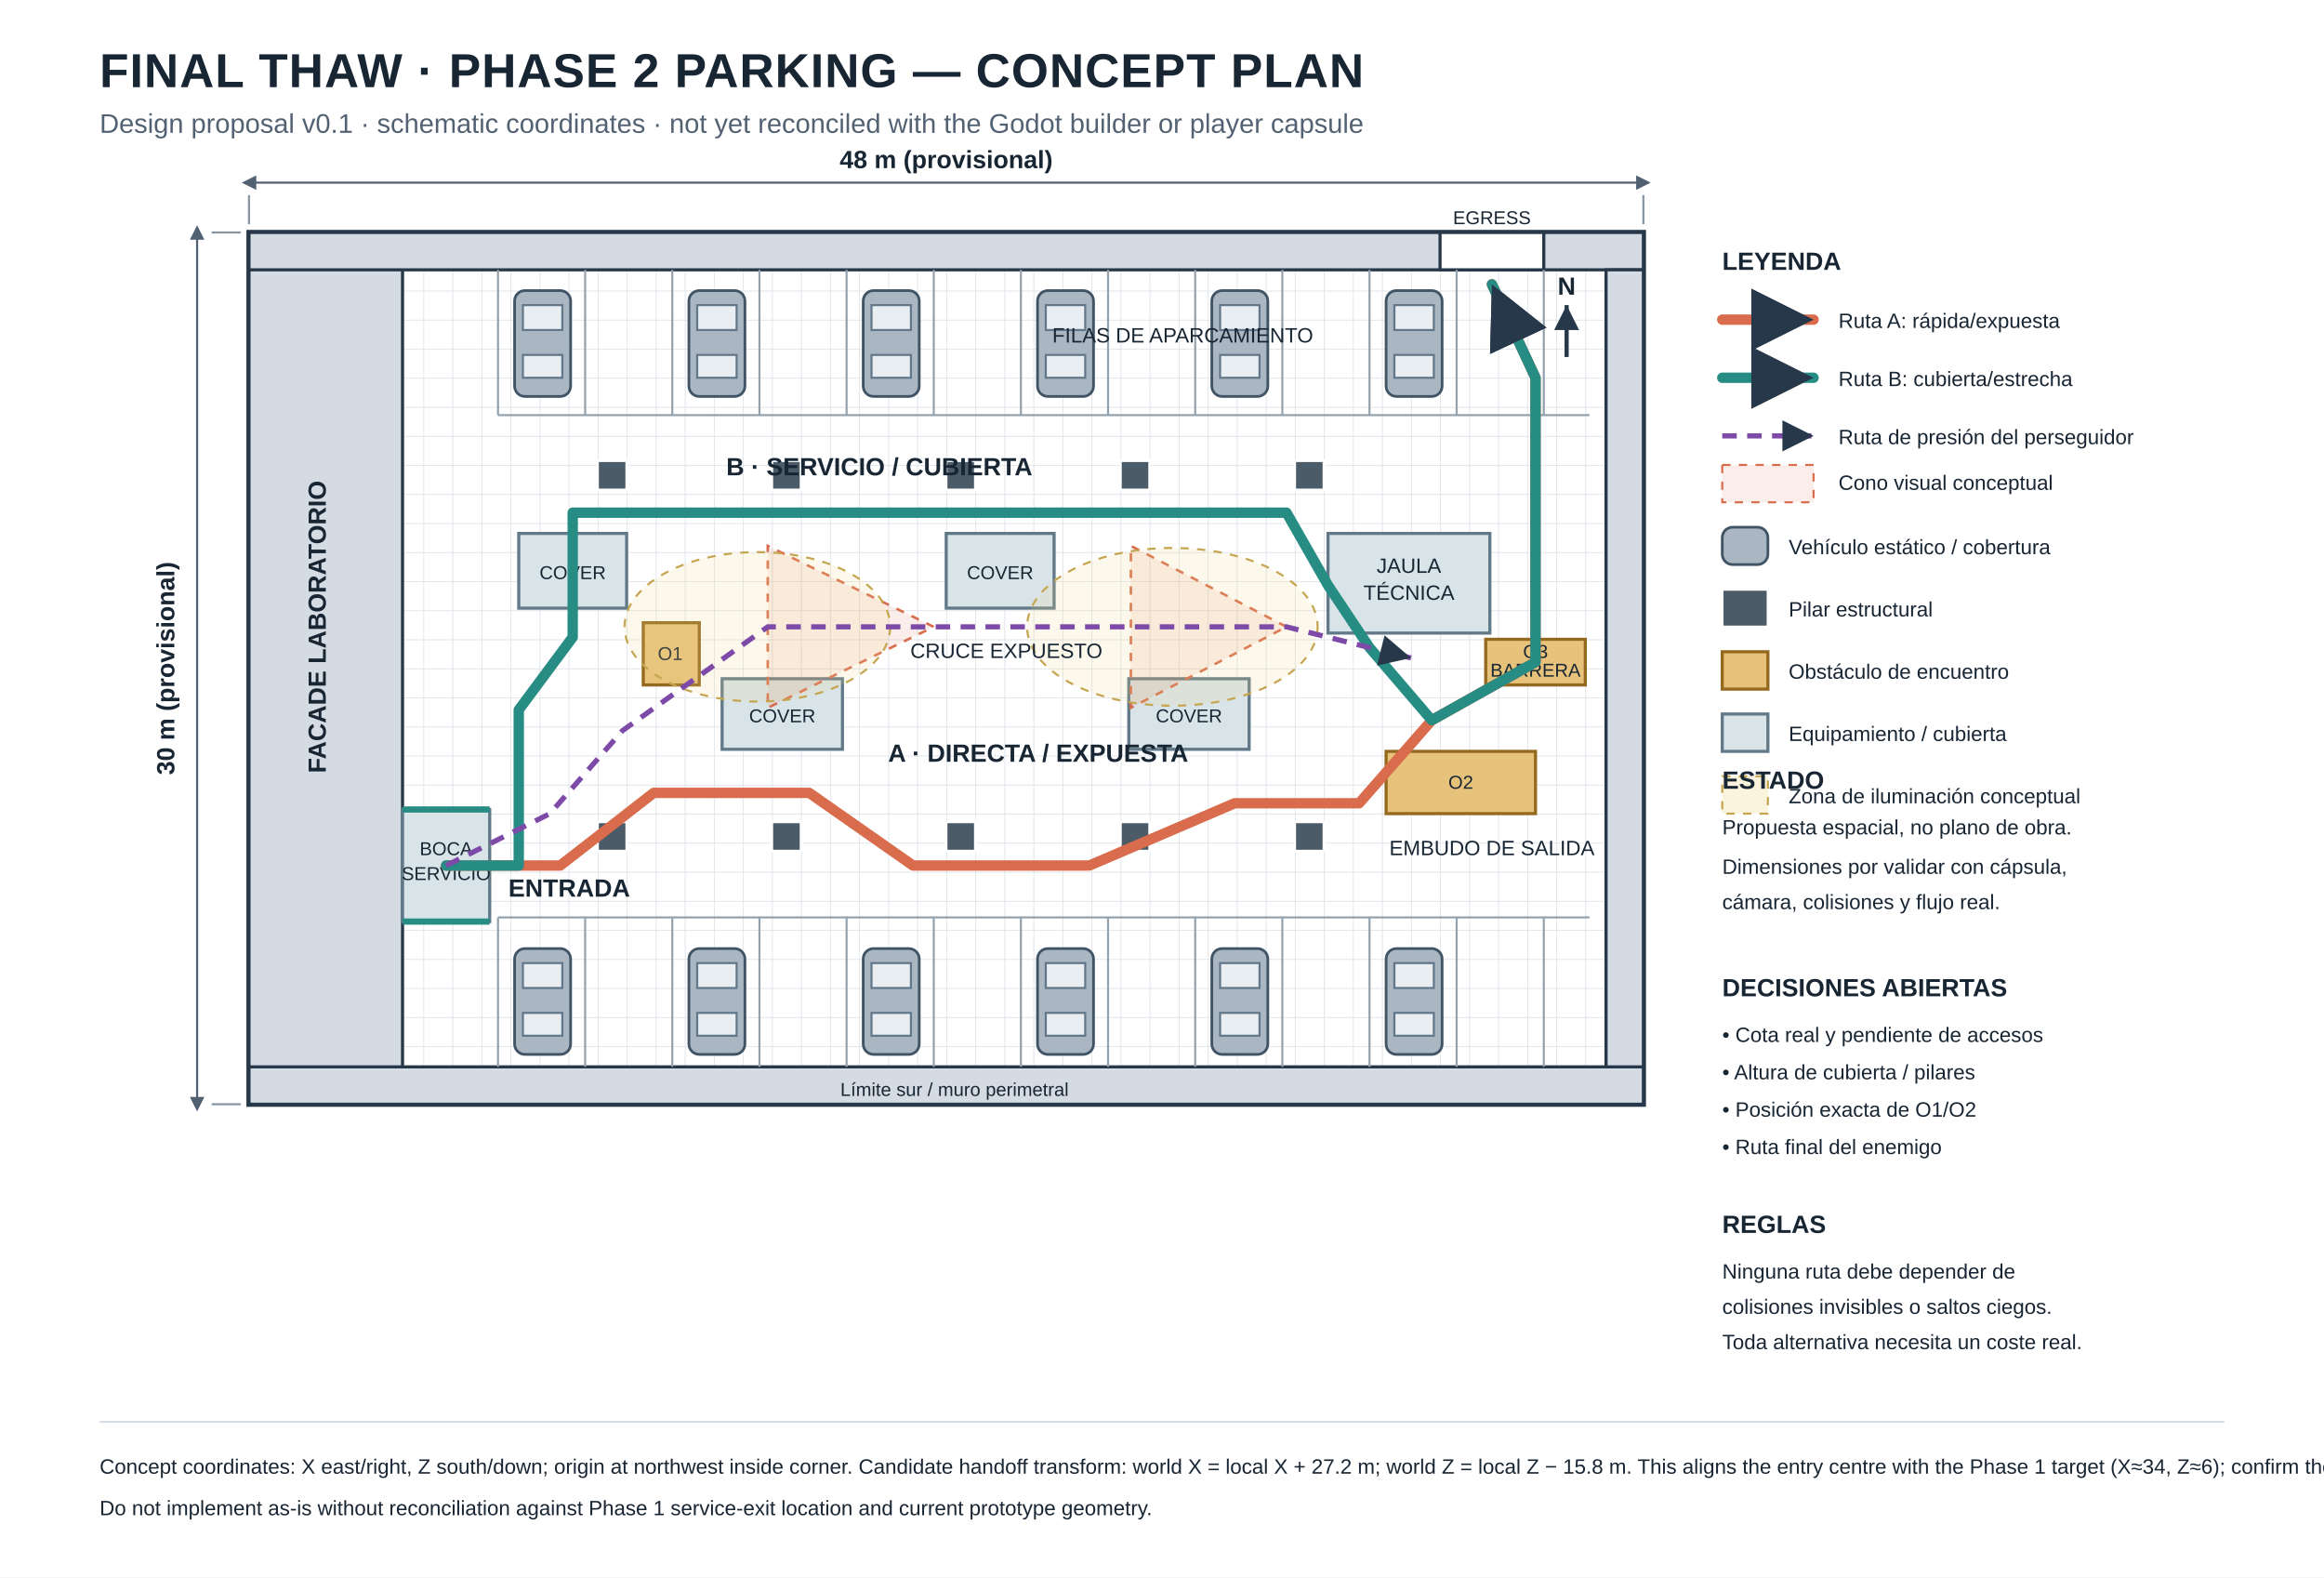
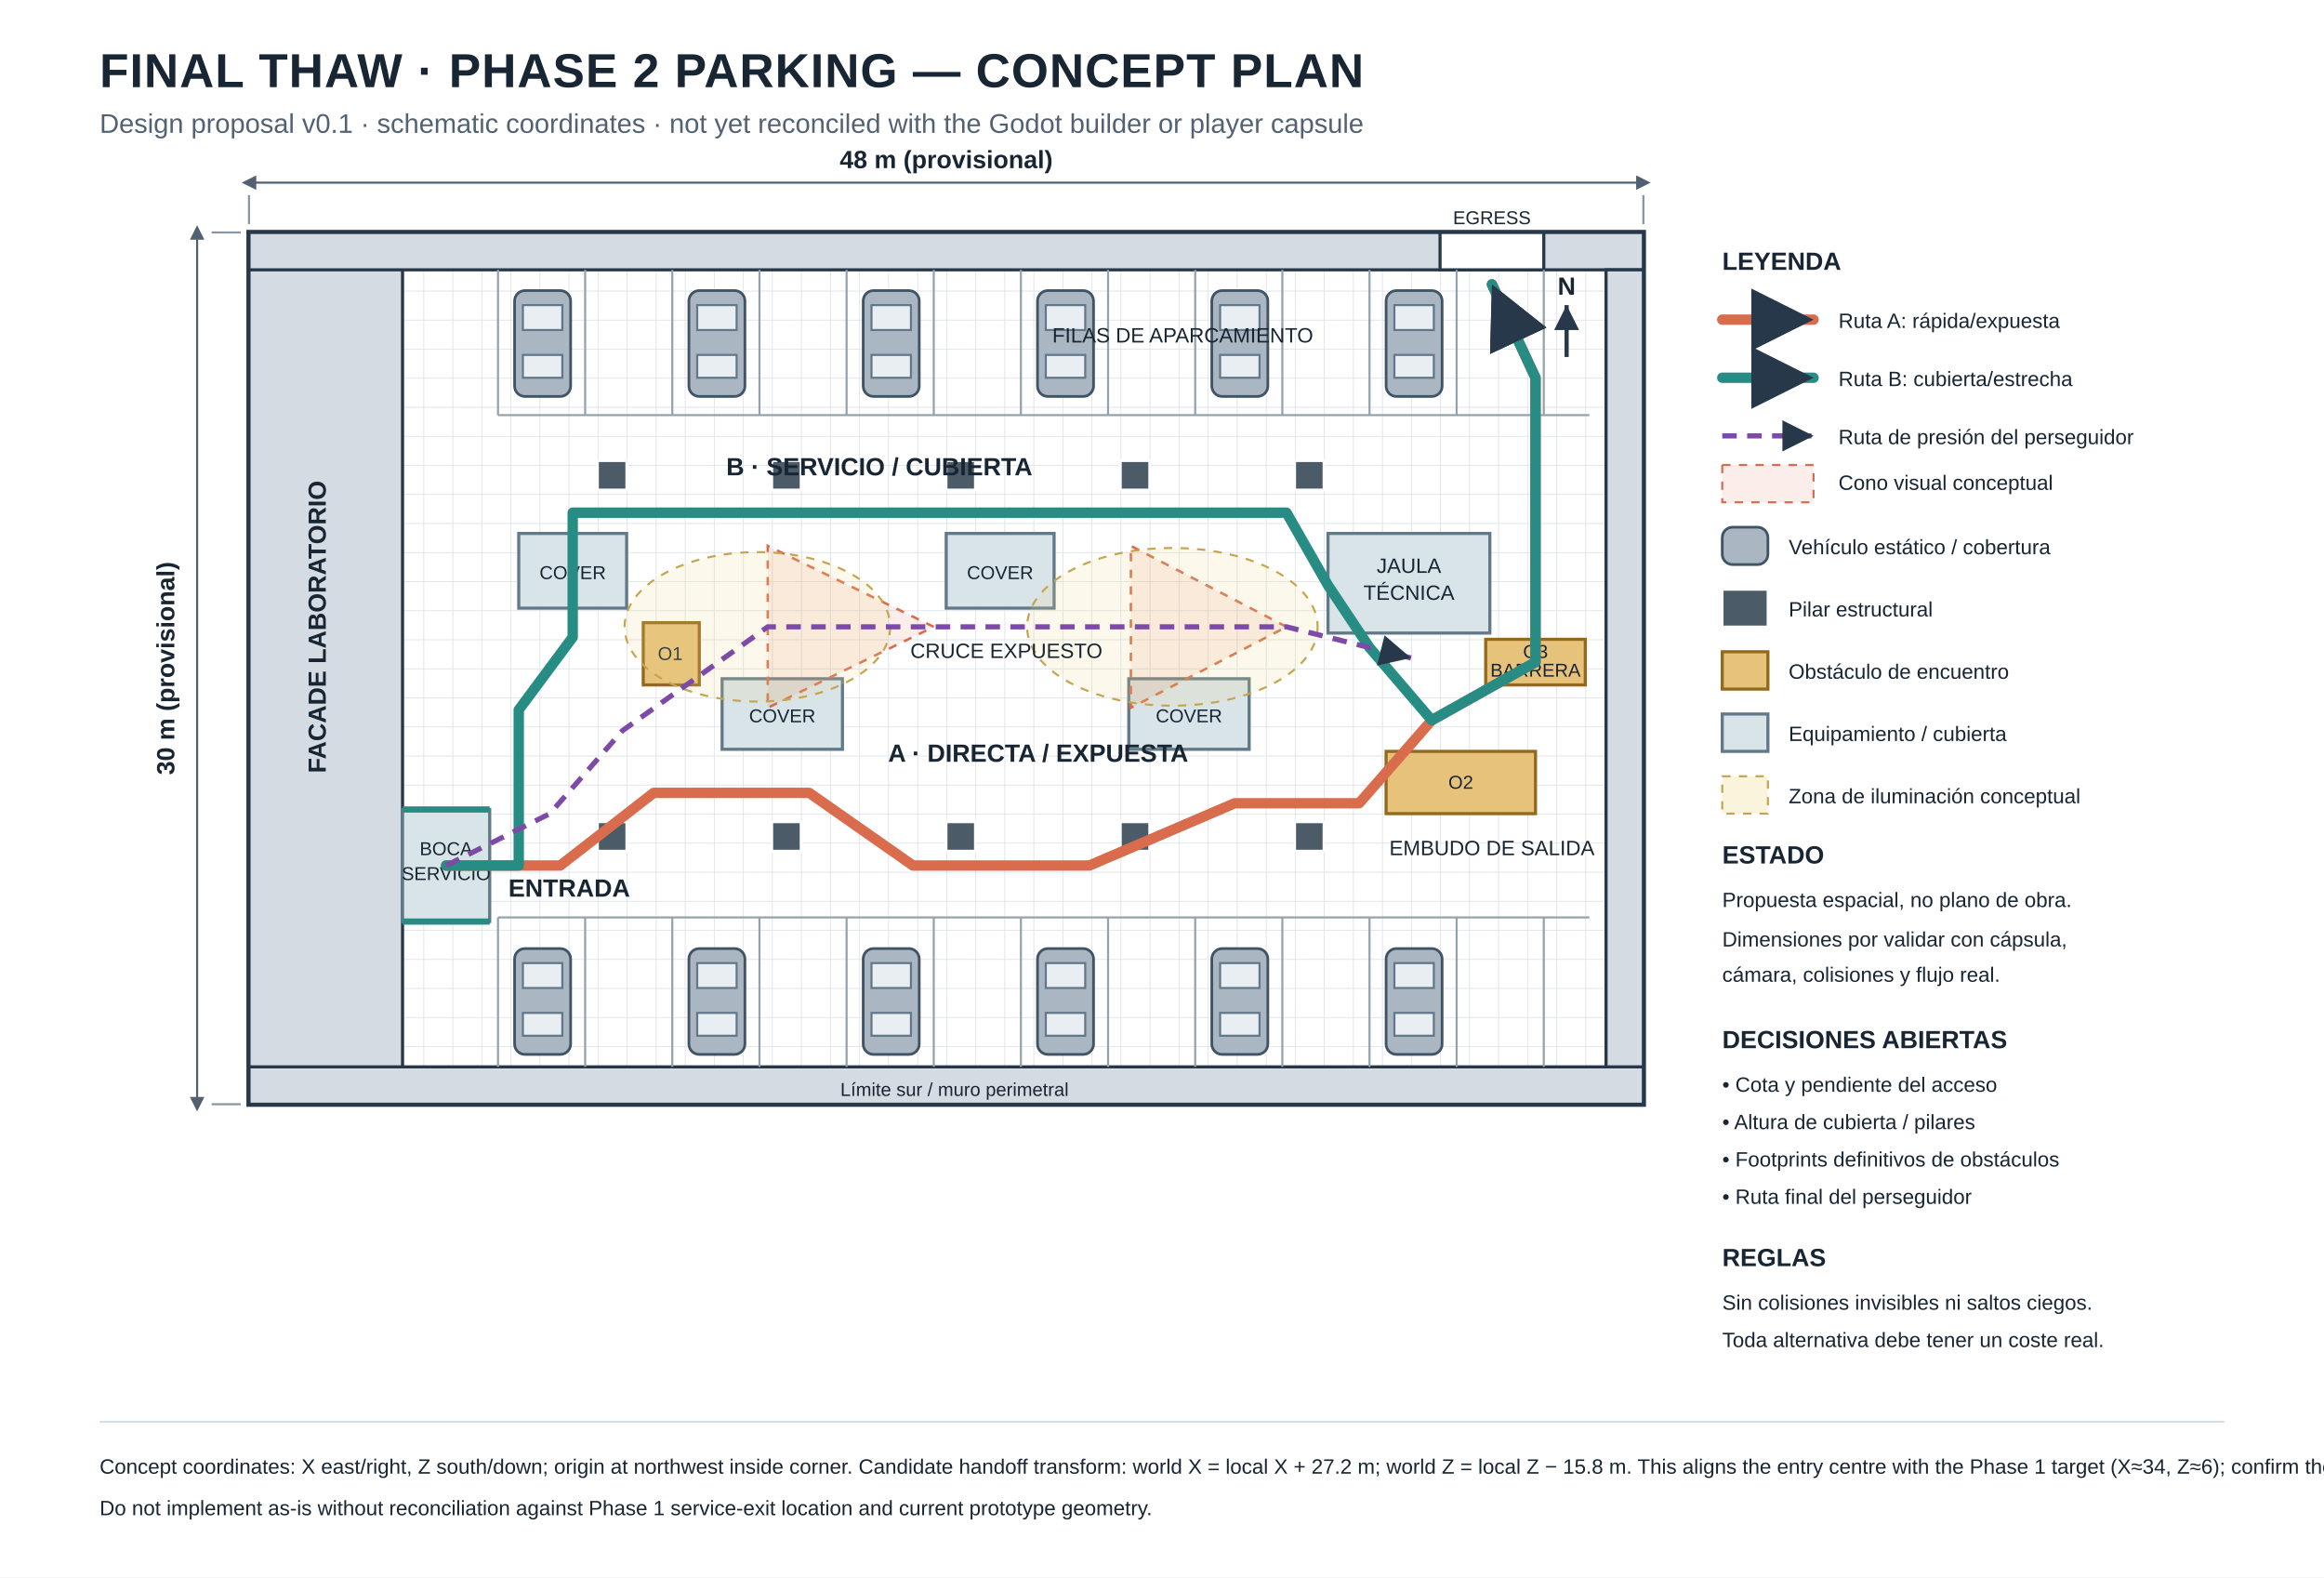
<svg xmlns="http://www.w3.org/2000/svg" width="1120" height="760" viewBox="0 0 1120 760">
  <defs>
    <pattern id="grid" width="14" height="14" patternUnits="userSpaceOnUse">
      <path d="M14 0H0V14" fill="none" stroke="#dce2e8" stroke-width="0.7" />
    </pattern>
    <marker id="arrow" markerWidth="8" markerHeight="8" refX="6" refY="3" orient="auto">
      <path d="M0,0 L6,3 L0,6 Z" fill="#263849" />
    </marker>
    <marker id="dim" markerWidth="7" markerHeight="7" refX="3.5" refY="3.5" orient="auto-start-reverse">
      <path d="M0,0 L7,3.5 L0,7 Z" fill="#526171" />
    </marker>
    <style>
      text{font-family:Arial,Helvetica,sans-serif;fill:#182533}
      .title{font-size:23px;font-weight:700;letter-spacing:.5px}
      .subtitle{font-size:13px;fill:#536273}
      .label{font-size:12px;font-weight:600}
      .small{font-size:10px}
      .tiny{font-size:9px}
      .boundary{fill:#f5f6f7;stroke:#263849;stroke-width:3}
      .wall{fill:#d4dbe2;stroke:#263849;stroke-width:1.5}
      .service{fill:#d9e4e9;stroke:#617988;stroke-width:1.5}
      .car{fill:#aab7c2;stroke:#405465;stroke-width:1.3;rx:5}
      .carGlass{fill:#e8eef2;stroke:#627789;stroke-width:1}
      .column{fill:#4b5b68;stroke:#fff;stroke-width:1.2}
      .obstacle{fill:#e7c27a;stroke:#94691e;stroke-width:1.5}
      .routeA{fill:none;stroke:#d96c4c;stroke-width:5;stroke-linecap:round;stroke-linejoin:round;marker-end:url(#arrow)}
      .routeB{fill:none;stroke:#278c83;stroke-width:5;stroke-linecap:round;stroke-linejoin:round;marker-end:url(#arrow)}
      .threat{fill:none;stroke:#7d4aa8;stroke-width:2.5;stroke-dasharray:7 5;marker-end:url(#arrow)}
      .dimline{stroke:#526171;stroke-width:1;marker-start:url(#dim);marker-end:url(#dim)}
      .thin{stroke:#8795a3;stroke-width:1;fill:none}
    </style>
  </defs>
  <rect width="1120" height="760" fill="#ffffff" />
  <text x="48" y="42" class="title">FINAL THAW · PHASE 2 PARKING — CONCEPT PLAN</text>
  <text x="48" y="64" class="subtitle">Design proposal v0.1 · schematic coordinates · not yet reconciled with the Godot builder or player capsule</text>
  <g transform="translate(120 112)">
    <rect x="0" y="0" width="672" height="420" fill="url(#grid)" stroke="#263849" stroke-width="2.5" />
    <line x1="0" y1="-24" x2="672" y2="-24" class="dimline" />
    <line x1="0" y1="-18" x2="0" y2="-4" class="thin" />
    <line x1="672" y1="-18" x2="672" y2="-4" class="thin" />
    <text x="336" y="-31" class="label" text-anchor="middle">48 m (provisional)</text>
    <line x1="-25" y1="0" x2="-25" y2="420" class="dimline" />
    <line x1="-18" y1="0" x2="-4" y2="0" class="thin" />
    <line x1="-18" y1="420" x2="-4" y2="420" class="thin" />
    <text x="-36" y="210" class="label" text-anchor="middle" transform="rotate(-90 -36 210)">30 m (provisional)</text>
    <rect x="0" y="0" width="74" height="420" class="wall" />
    <text x="37" y="190" class="label" text-anchor="middle" transform="rotate(-90 37 190)">FACADE LABORATORIO</text>
    <rect x="74" y="278" width="42" height="54" class="service" />
    <text x="95" y="300" class="tiny" text-anchor="middle">BOCA</text>
    <text x="95" y="312" class="tiny" text-anchor="middle">SERVICIO</text>
    <path d="M74 278 H116 M74 332 H116" stroke="#278c83" stroke-width="3" />
    <rect x="0" y="0" width="672" height="18" class="wall" />
    <rect x="574" y="0" width="50" height="18" fill="#ffffff" stroke="#263849" stroke-width="1.5" />
    <text x="599" y="-4" class="tiny" text-anchor="middle">EGRESS</text>
    <rect x="654" y="18" width="18" height="402" class="wall" />
    <rect x="0" y="402" width="672" height="18" class="wall" />
    <g stroke="#94a2ad" stroke-width="1" fill="none">
      <path d="M120 18V88 M162 18V88 M204 18V88 M246 18V88 M288 18V88 M330 18V88 M372 18V88 M414 18V88 M456 18V88 M498 18V88 M540 18V88 M582 18V88 M624 18V88" />
      <path d="M120 88H646" />
      <path d="M120 330V402 M162 330V402 M204 330V402 M246 330V402 M288 330V402 M330 330V402 M372 330V402 M414 330V402 M456 330V402 M498 330V402 M540 330V402 M582 330V402 M624 330V402" />
      <path d="M120 330H646" />
    </g>
    <g>
      <g transform="translate(128 28)">
        <rect class="car" width="27" height="51" />
        <rect class="carGlass" x="4" y="7" width="19" height="12" />
        <rect class="carGlass" x="4" y="31" width="19" height="11" />
      </g>
      <g transform="translate(212 28)">
        <rect class="car" width="27" height="51" />
        <rect class="carGlass" x="4" y="7" width="19" height="12" />
        <rect class="carGlass" x="4" y="31" width="19" height="11" />
      </g>
      <g transform="translate(296 28)">
        <rect class="car" width="27" height="51" />
        <rect class="carGlass" x="4" y="7" width="19" height="12" />
        <rect class="carGlass" x="4" y="31" width="19" height="11" />
      </g>
      <g transform="translate(380 28)">
        <rect class="car" width="27" height="51" />
        <rect class="carGlass" x="4" y="7" width="19" height="12" />
        <rect class="carGlass" x="4" y="31" width="19" height="11" />
      </g>
      <g transform="translate(464 28)">
        <rect class="car" width="27" height="51" />
        <rect class="carGlass" x="4" y="7" width="19" height="12" />
        <rect class="carGlass" x="4" y="31" width="19" height="11" />
      </g>
      <g transform="translate(548 28)">
        <rect class="car" width="27" height="51" />
        <rect class="carGlass" x="4" y="7" width="19" height="12" />
        <rect class="carGlass" x="4" y="31" width="19" height="11" />
      </g>
      <g transform="translate(128 345)">
        <rect class="car" width="27" height="51" />
        <rect class="carGlass" x="4" y="7" width="19" height="12" />
        <rect class="carGlass" x="4" y="31" width="19" height="11" />
      </g>
      <g transform="translate(212 345)">
        <rect class="car" width="27" height="51" />
        <rect class="carGlass" x="4" y="7" width="19" height="12" />
        <rect class="carGlass" x="4" y="31" width="19" height="11" />
      </g>
      <g transform="translate(296 345)">
        <rect class="car" width="27" height="51" />
        <rect class="carGlass" x="4" y="7" width="19" height="12" />
        <rect class="carGlass" x="4" y="31" width="19" height="11" />
      </g>
      <g transform="translate(380 345)">
        <rect class="car" width="27" height="51" />
        <rect class="carGlass" x="4" y="7" width="19" height="12" />
        <rect class="carGlass" x="4" y="31" width="19" height="11" />
      </g>
      <g transform="translate(464 345)">
        <rect class="car" width="27" height="51" />
        <rect class="carGlass" x="4" y="7" width="19" height="12" />
        <rect class="carGlass" x="4" y="31" width="19" height="11" />
      </g>
      <g transform="translate(548 345)">
        <rect class="car" width="27" height="51" />
        <rect class="carGlass" x="4" y="7" width="19" height="12" />
        <rect class="carGlass" x="4" y="31" width="19" height="11" />
      </g>
    </g>
    <g>
      <rect x="168" y="110" width="14" height="14" class="column" />
      <rect x="252" y="110" width="14" height="14" class="column" />
      <rect x="336" y="110" width="14" height="14" class="column" />
      <rect x="420" y="110" width="14" height="14" class="column" />
      <rect x="504" y="110" width="14" height="14" class="column" />
      <rect x="168" y="284" width="14" height="14" class="column" />
      <rect x="252" y="284" width="14" height="14" class="column" />
      <rect x="336" y="284" width="14" height="14" class="column" />
      <rect x="420" y="284" width="14" height="14" class="column" />
      <rect x="504" y="284" width="14" height="14" class="column" />
    </g>
    <rect x="520" y="145" width="78" height="48" class="service" />
    <text x="559" y="164" class="small" text-anchor="middle">JAULA</text>
    <text x="559" y="177" class="small" text-anchor="middle">TÉCNICA</text>
    <rect x="596" y="196" width="48" height="22" class="obstacle" />
    <text x="620" y="205" class="tiny" text-anchor="middle">O3</text>
    <text x="620" y="214" class="tiny" text-anchor="middle">BARRERA</text>
    <rect x="548" y="250" width="72" height="30" class="obstacle" />
    <text x="584" y="268" class="tiny" text-anchor="middle">O2</text>
    <rect x="130" y="145" width="52" height="36" class="service" />
    <text x="156" y="167" class="tiny" text-anchor="middle">COVER</text>
    <rect x="228" y="215" width="58" height="34" class="service" />
    <text x="257" y="236" class="tiny" text-anchor="middle">COVER</text>
    <rect x="336" y="145" width="52" height="36" class="service" />
    <text x="362" y="167" class="tiny" text-anchor="middle">COVER</text>
    <rect x="424" y="215" width="58" height="34" class="service" />
    <text x="453" y="236" class="tiny" text-anchor="middle">COVER</text>
    <rect x="190" y="188" width="27" height="30" class="obstacle" />
    <text x="203" y="206" class="tiny" text-anchor="middle">O1</text>
    <path d="M330 190 L250 151 L250 229 Z" fill="#d96c4c" fill-opacity=".12" stroke="#d96c4c" stroke-width="1.2" stroke-dasharray="4 4" />
    <path d="M500 190 L425 151 L425 229 Z" fill="#d96c4c" fill-opacity=".12" stroke="#d96c4c" stroke-width="1.2" stroke-dasharray="4 4" />
    <ellipse cx="245" cy="190" rx="64" ry="36" fill="#f0d88b" fill-opacity=".17" stroke="#c5a54f" stroke-width="1" stroke-dasharray="4 4" />
    <ellipse cx="445" cy="190" rx="70" ry="38" fill="#f0d88b" fill-opacity=".17" stroke="#c5a54f" stroke-width="1" stroke-dasharray="4 4" />
    <path d="M95 305 L150 305 L195 270 L270 270 L320 305 L405 305 L475 275 L535 275 L570 235 L620 207 L620 70 L599 25" class="routeA" />
    <path d="M95 305 L130 305 L130 230 L156 195 L156 135 L220 135 L290 135 L362 135 L450 135 L500 135 L520 170 L540 200 L570 235 L620 207 L620 70 L599 25" class="routeB" />
    <path d="M95 305 L145 280 L180 240 L250 190 L330 190 L415 190 L500 190 L560 205" class="threat" />
    <text x="125" y="320" class="label">ENTRADA</text>
    <text x="308" y="255" class="label" fill="#b94e30">A · DIRECTA / EXPUESTA</text>
    <text x="230" y="117" class="label" fill="#1b746d">B · SERVICIO / CUBIERTA</text>
    <text x="365" y="205" class="small" text-anchor="middle">CRUCE EXPUESTO</text>
    <text x="599" y="300" class="small" text-anchor="middle">EMBUDO DE SALIDA</text>
    <text x="450" y="53" class="small" text-anchor="middle">FILAS DE APARCAMIENTO</text>
    <text x="340" y="416" class="tiny" text-anchor="middle">Límite sur / muro perimetral</text>
    <path d="M635 60 L635 35" stroke="#263849" stroke-width="2" marker-end="url(#arrow)" />
    <text x="635" y="30" class="label" text-anchor="middle">N</text>
  </g>
  <g transform="translate(830 130)">
    <text x="0" y="0" class="label">LEYENDA</text>
    <line x1="0" y1="24" x2="44" y2="24" class="routeA" />
    <text x="56" y="28" class="small">Ruta A: rápida/expuesta</text>
    <line x1="0" y1="52" x2="44" y2="52" class="routeB" />
    <text x="56" y="56" class="small">Ruta B: cubierta/estrecha</text>
    <line x1="0" y1="80" x2="44" y2="80" class="threat" />
    <text x="56" y="84" class="small">Ruta de presión del perseguidor</text>
    <rect x="0" y="94" width="44" height="18" fill="#d96c4c" fill-opacity=".12" stroke="#d96c4c" stroke-dasharray="4 4" />
    <text x="56" y="106" class="small">Cono visual conceptual</text>
    <rect x="0" y="124" width="22" height="18" class="car" />
    <text x="32" y="137" class="small">Vehículo estático / cobertura</text>
    <rect x="0" y="154" width="22" height="18" class="column" />
    <text x="32" y="167" class="small">Pilar estructural</text>
    <rect x="0" y="184" width="22" height="18" class="obstacle" />
    <text x="32" y="197" class="small">Obstáculo de encuentro</text>
    <rect x="0" y="214" width="22" height="18" class="service" />
    <text x="32" y="227" class="small">Equipamiento / cubierta</text>
    <rect x="0" y="244" width="22" height="18" fill="#f0d88b" fill-opacity=".3" stroke="#c5a54f" stroke-dasharray="4 4" />
    <text x="32" y="257" class="small">Zona de iluminación conceptual</text>
-     <text x="0" y="250" class="label">ESTADO</text>
-     <text x="0" y="272" class="small">Propuesta espacial, no plano de obra.</text>
-     <text x="0" y="291" class="small">Dimensiones por validar con cápsula,</text>
-     <text x="0" y="308" class="small">cámara, colisiones y flujo real.</text>
-     <text x="0" y="350" class="label">DECISIONES ABIERTAS</text>
-     <text x="0" y="372" class="small">• Cota real y pendiente de accesos</text>
-     <text x="0" y="390" class="small">• Altura de cubierta / pilares</text>
-     <text x="0" y="408" class="small">• Posición exacta de O1/O2</text>
-     <text x="0" y="426" class="small">• Ruta final del enemigo</text>
-     <text x="0" y="464" class="label">REGLAS</text>
-     <text x="0" y="486" class="small">Ninguna ruta debe depender de</text>
-     <text x="0" y="503" class="small">colisiones invisibles o saltos ciegos.</text>
-     <text x="0" y="520" class="small">Toda alternativa necesita un coste real.</text>
+     <text x="0" y="286" class="label">ESTADO</text>
+     <text x="0" y="307" class="small">Propuesta espacial, no plano de obra.</text>
+     <text x="0" y="326" class="small">Dimensiones por validar con cápsula,</text>
+     <text x="0" y="343" class="small">cámara, colisiones y flujo real.</text>
+     <text x="0" y="375" class="label">DECISIONES ABIERTAS</text>
+     <text x="0" y="396" class="small">• Cota y pendiente del acceso</text>
+     <text x="0" y="414" class="small">• Altura de cubierta / pilares</text>
+     <text x="0" y="432" class="small">• Footprints definitivos de obstáculos</text>
+     <text x="0" y="450" class="small">• Ruta final del perseguidor</text>
+     <text x="0" y="480" class="label">REGLAS</text>
+     <text x="0" y="501" class="small">Sin colisiones invisibles ni saltos ciegos.</text>
+     <text x="0" y="519" class="small">Toda alternativa debe tener un coste real.</text>
  </g>
  <line x1="48" y1="685" x2="1072" y2="685" stroke="#d6dde4" />
  <text x="48" y="710" class="small">Concept coordinates: X east/right, Z south/down; origin at northwest inside corner. Candidate handoff transform: world X = local X + 27.2 m; world Z = local Z − 15.8 m. This aligns the entry centre with the Phase 1 target (X≈34, Z≈6); confirm the actual opening footprint and elevation before approval.</text>
  <text x="48" y="730" class="small">Do not implement as-is without reconciliation against Phase 1 service-exit location and current prototype geometry.</text>
</svg>
